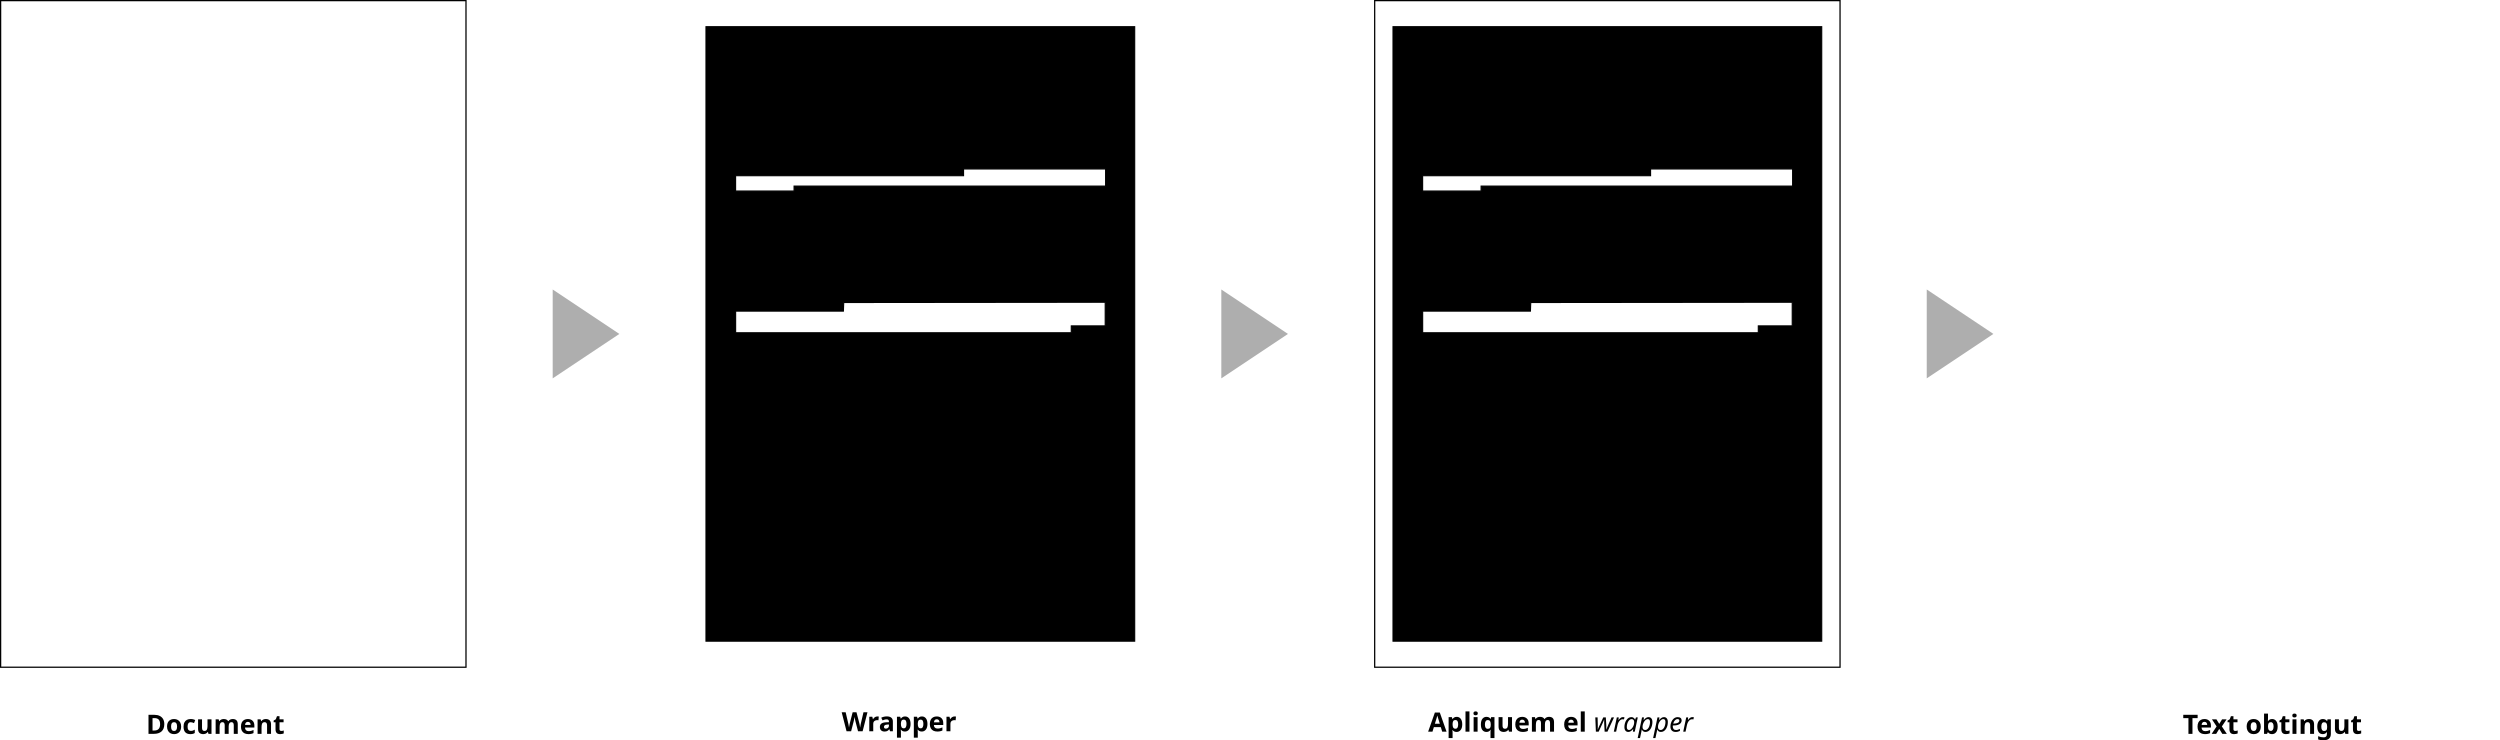
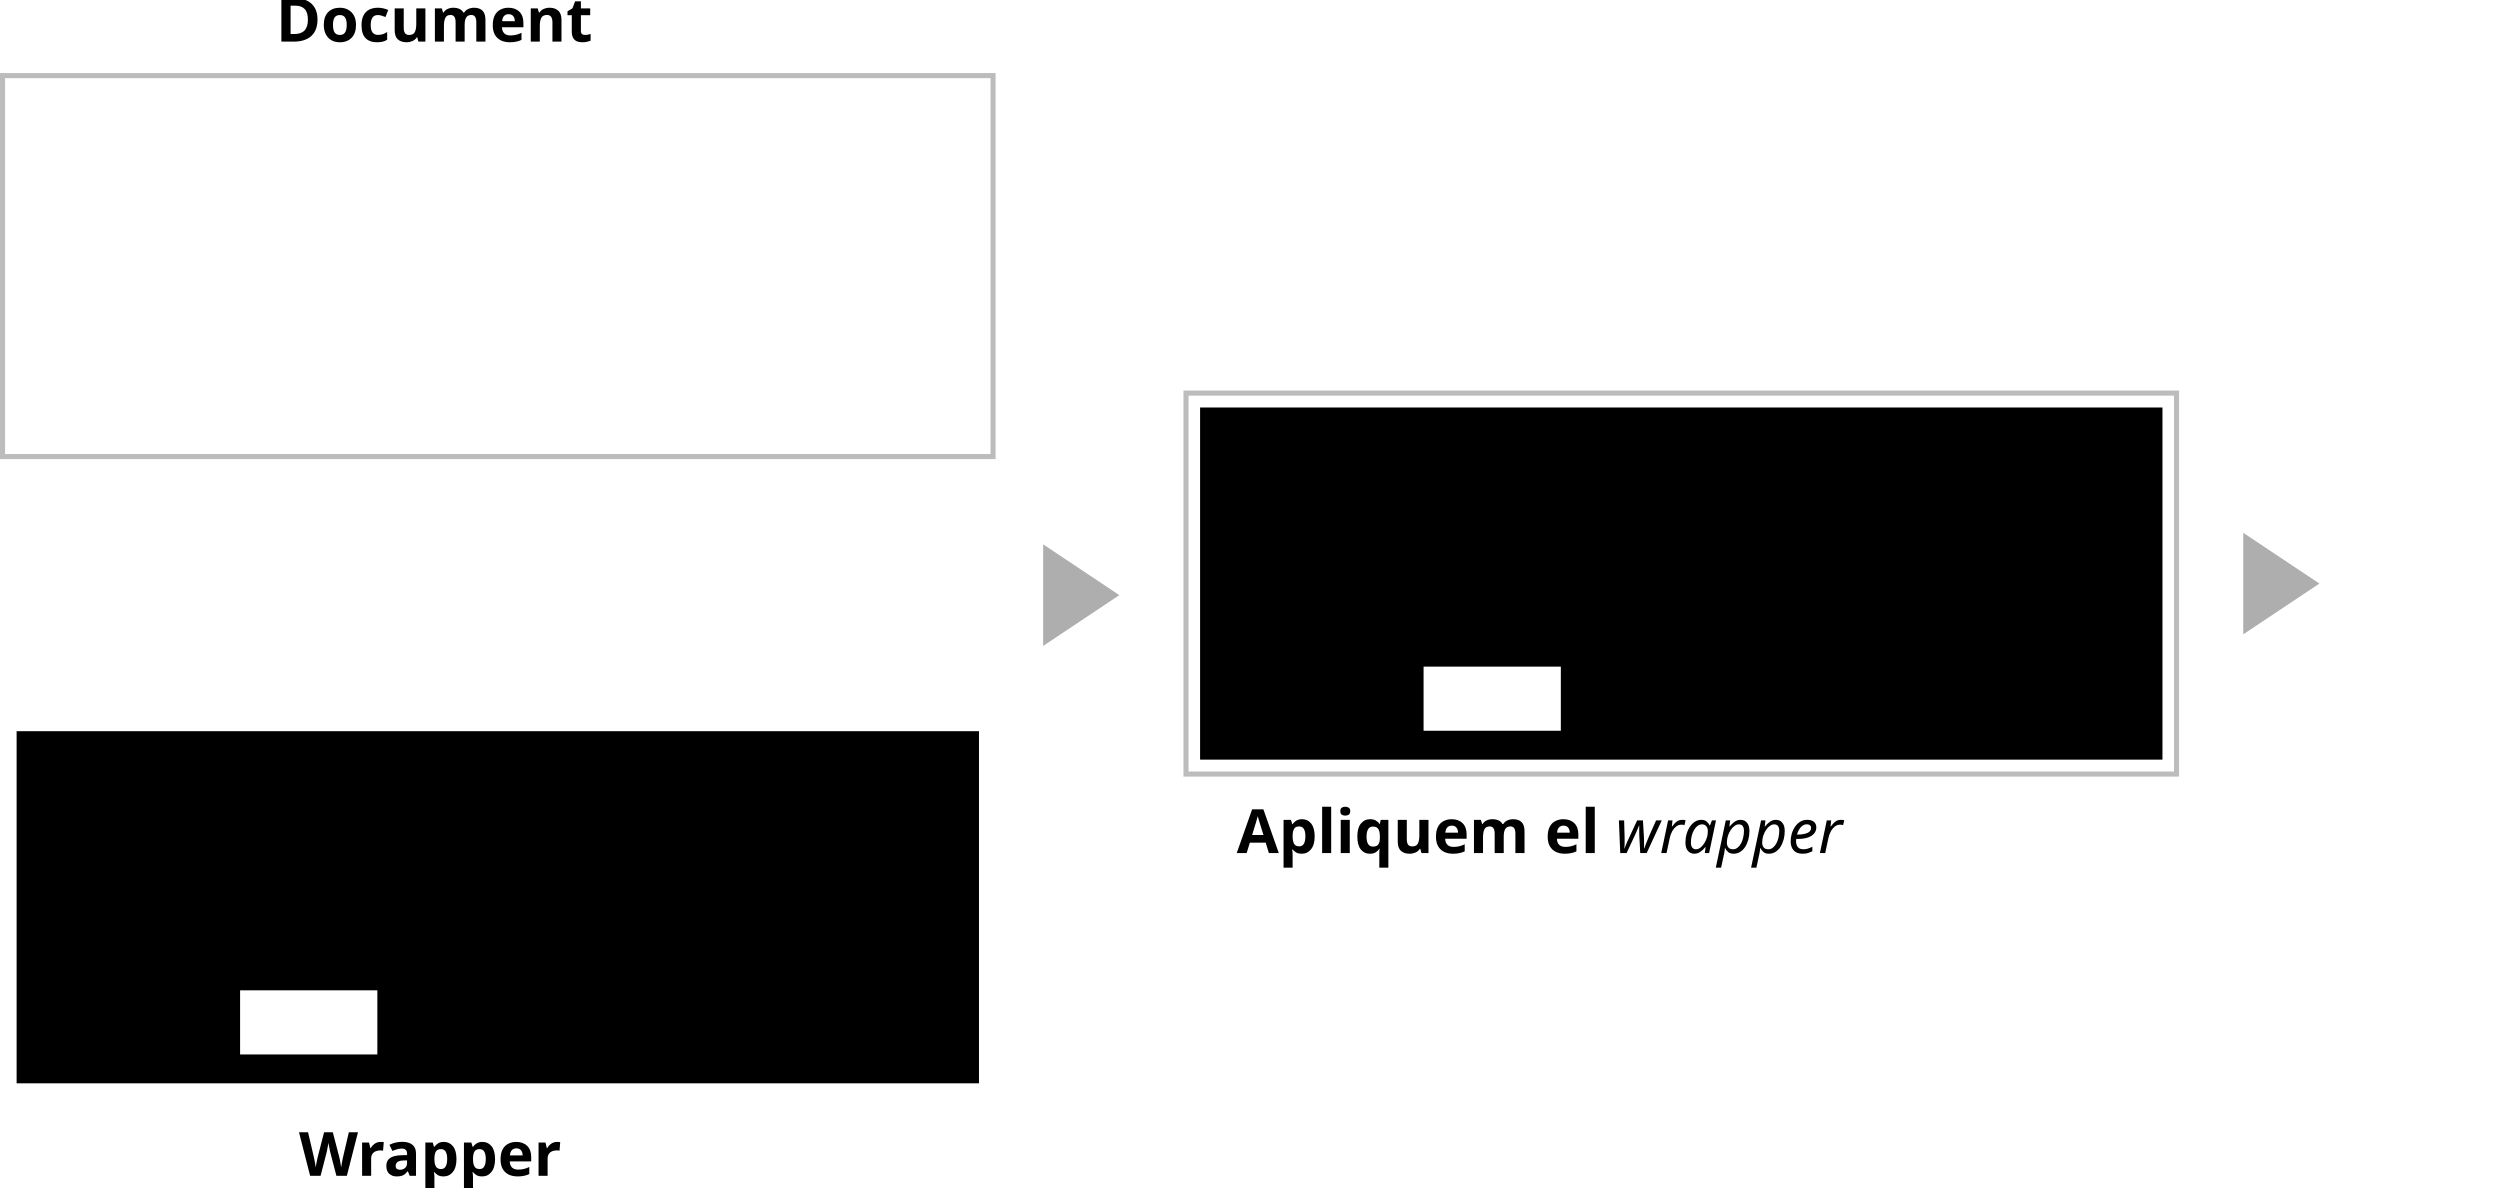
- <svg xmlns="http://www.w3.org/2000/svg" width="1125.122" height="332.934" id="svg2" version="1.0">
+ <svg xmlns="http://www.w3.org/2000/svg" width="492.164" height="233.799" id="svg2" version="1.0">
  <defs id="defs4">
    </defs>
-   <g id="capa1" transform="translate(-44.87829,-130.666)" />
-   <g id="g2393" transform="translate(-44.87829,-130.666)">
-     <g id="g3391" transform="matrix(0.2830189,0,0,0.2830189,45.16131,133.1106)">
-       <flowRoot xml:space="preserve" id="flowRoot2395" transform="matrix(0.7807751,0,0,0.7163948,79.9268,88.71161)" style="text-align:justify;text-anchor:start">
-         <flowRegion id="flowRegion2397">
-           <rect y="0" x="0" height="1052.362" width="744.094" id="rect2399" style="text-align:justify;text-anchor:start" />
+   <g id="capa1" transform="translate(-292.6498,-568.7161)" />
+   <g id="g2393" transform="translate(-292.6498,-568.7161)">
+     <path style="fill:#aeaeae;fill-opacity:1;fill-rule:evenodd;stroke:none;stroke-width:1px;stroke-linecap:butt;stroke-linejoin:miter;stroke-opacity:1" d="M 498.007,675.881 L 498.007,695.881 L 513.007,685.881 L 498.007,675.881 z" id="path3421" />
+     <path style="fill:#aeaeae;fill-opacity:1;fill-rule:evenodd;stroke:none;stroke-width:1px;stroke-linecap:butt;stroke-linejoin:miter;stroke-opacity:1" d="M 734.265,673.6 L 734.265,693.6 L 749.265,683.6 L 734.265,673.6 z" id="path3423" />
+     <g id="g3443" transform="translate(-10.18539,63.72403)">
+       <flowRoot transform="translate(294.3743,173.3981)" style="font-size:12px;font-style:normal;font-variant:normal;font-weight:bold;font-stretch:normal;fill:#000000;fill-opacity:1;stroke:none;stroke-width:1px;stroke-linecap:butt;stroke-linejoin:miter;stroke-opacity:1;font-family:cmr10;-inkscape-font-specification:cmr10 Medium" id="flowRoot2577" xml:space="preserve">
+         <flowRegion id="flowRegion2579">
+           <rect style="font-style:normal;font-variant:normal;font-weight:bold;font-stretch:normal;font-family:cmr10;-inkscape-font-specification:cmr10 Medium" y="352.934" x="20" height="89.286" width="170" id="rect2581" />
        </flowRegion>
-         <flowPara id="flowPara2401">Lorem ipsum dolor sit amet, consectetuer adipiscing elit. Nulla blandit justo a metus. Maecenas rhoncus rhoncus ipsum. Sed a lorem ut est tincidunt consectetuer. In leo ante, venenatis eu, volutpat ut, imperdiet auctor, enim. Mauris sed nulla quis nisi interdum tempor. Integer tempus malesuada pede. Sed quis elit. Sed dolor. Suspendisse venenatis. Vestibulum non arcu a ante feugiat vestibulum. Quisque malesuada nulla sed pede volutpat pulvinar. Sed elementum, felis quis porttitor sollicitudin, augue nulla sodales sapien, sit amet posuere quam purus at lacus. Aenean id purus. Nullam venenatis gravida orci. Maecenas convallis dui. Nam malesuada sapien eu nibh. Praesent a eros. Integer accumsan. Quisque facilisis, urna sit amet pulvinar mollis, purus arcu adipiscing velit, non condimentum diam purus eu massa. </flowPara>
-         <flowPara id="flowPara2403" />
-         <flowPara id="flowPara2405">Nulla facilisi. Maecenas rhoncus rhoncus ipsum. Aenean id purus. Phasellus at purus sed purus cursus iaculis. Mauris ac massa vestibulum nisl facilisis viverra. Suspendisse potenti. Etiam fermentum. Maecenas justo. Vestibulum ante ipsum primis in faucibus orci luctus et ultrices posuere cubilia Curae; Vivamus eu orci. Quisque pretium rutrum ligula. Phasellus magna sem, vulputate eget, ornare sed, dignissim sit amet, pede. Mauris et dolor. Maecenas convallis dui. Quisque dictum quam vel neque. Integer risus velit, facilisis eget, viverra et, venenatis id, leo. Mauris et dolor. Sed non ipsum. Quisque malesuada nulla sed pede volutpat pulvinar. Nulla sagittis condimentum ligula. Aenean scelerisque metus eget sem. </flowPara>
-         <flowPara id="flowPara2407" />
-         <flowPara id="flowPara2409">Aliquam metus. Cras ac enim vel dui vestibulum suscipit. Nam a nunc. Cras gravida. Donec ut urna. Class aptent taciti sociosqu ad litora torquent per conubia nostra, per inceptos hymenaeos. Aliquam vel nibh. Aenean id purus. Quisque pretium rutrum ligula. Sed dolor. Maecenas rhoncus rhoncus ipsum. Curabitur nunc ante, ullamcorper vel, auctor a, aliquam at, tortor. </flowPara>
-         <flowPara id="flowPara2411" />
-         <flowPara id="flowPara2413">Suspendisse molestie sem. Donec tempus quam quis neque. Sed dolor. Etiam pede nunc, vestibulum vel, rutrum et, tincidunt eu, enim. Aliquam sed erat. Mauris ac massa vestibulum nisl facilisis viverra. Donec ut purus. Nam massa turpis, nonummy et, consectetuer id, placerat ac, ante. Etiam sodales orci nec ligula. Etiam cursus purus interdum libero. Curabitur tincidunt tellus nec purus. Etiam non neque ac mi vestibulum placerat. Donec interdum vestibulum libero. Quisque arcu ante, cursus in, ornare quis, viverra ut, justo. Nam malesuada sapien eu nibh. Nullam sapien mauris, venenatis at, fermentum at, tempus eu, urna. </flowPara>
-         <flowPara id="flowPara2415" />
-         <flowPara id="flowPara3383">Nam laoreet dui sed magna. Nam sed nisl nec elit suscipit ullamcorper. Suspendisse viverra placerat tortor. Mauris urna sem, suscipit vitae, dignissim id, ultrices sed, nunc. Morbi pulvinar nulla sit amet nisl. Phasellus magna sem, vulputate eget, ornare sed, dignissim sit amet, pede. Morbi urna. Praesent a eros. Nam sed nisl nec elit suscipit ullamcorper. Morbi volutpat. Nam malesuada sapien eu nibh. Sed fringilla. Fusce nonummy commodo dui. Vivamus posuere, ante eu tempor dictum, felis nibh facilisis sem, eu auctor metus nulla non lorem. Proin dolor sapien, adipiscing id, sagittis eu, molestie viverra, mauris. Suspendisse potenti. Sed elementum, felis quis porttitor sollicitudin, augue nulla sodales sapien, sit amet posuere quam purus at lacus. Integer fringilla. Quisque aliquam, nulla ac scelerisque convallis, nisi ligula sagittis risus, at nonummy arcu urna pulvinar nibh. </flowPara>
-         <flowPara id="flowPara3387" />
-         <flowPara id="flowPara3389">Etiam cursus purus interdum libero. Aenean luctus vulputate turpis. Suspendisse potenti. Sed quis elit. In commodo, dolor quis fermentum ullamcorper, urna massa volutpat massa, vitae mattis purus arcu nec nulla. Fusce nonummy commodo dui. Maecenas convallis dui. Phasellus nisi metus, tempus sit amet, ultrices ac, porta nec, felis. Aenean ultrices turpis. Maecenas justo. In leo ante, venenatis eu, volutpat ut, imperdiet auctor, enim. Mauris tempor ultrices justo. Vestibulum ante ipsum primis in faucibus orci luctus et ultrices posuere cubilia Curae; Suspendisse potenti. Curabitur lorem risus, sagittis vitae, accumsan a, iaculis id, metus. Pellentesque ac turpis. Aliquam sed erat. Maecenas viverra. Ut venenatis. Donec nonummy lacinia leo. Mauris urna sem, suscipit vitae, dignissim id, ultrices sed, nunc. Nam nisl quam, posuere non, volutpat sed, semper vitae, magna.  </flowPara>
-         <flowPara id="flowPara3334" />
-         <flowPara id="flowPara3336">Nulla blandit justo a metus. Vivamus feugiat. Nulla sagittis condimentum ligula. Ut eu metus id lectus vestibulum ultrices. Maecenas justo. Morbi urna. Nam pharetra. Aliquam vel nibh. Etiam pharetra lacus sed velit imperdiet bibendum. Nulla sagittis condimentum ligula. Mauris tincidunt aliquam ante. Morbi urna. Nullam venenatis gravida orci. Nam nisl quam, posuere non, volutpat sed, semper vitae, magna. Morbi pulvinar nulla sit amet nisl. Maecenas convallis dui. Cras facilisis felis sit amet lorem. Etiam non neque ac mi vestibulum placerat. Morbi a mauris. Praesent aliquet, neque pretium congue mattis, ipsum augue dignissim ante, ac pretium nisl lectus at magna. Pellentesque habitant morbi tristique senectus et netus et malesuada fames ac turpis egestas. Quisque vehicula porttitor odio. Maecenas rhoncus rhoncus ipsum. </flowPara>
-         <flowPara id="flowPara3338" />
-         <flowPara id="flowPara3340">Phasellus hendrerit. Curabitur tincidunt tellus nec purus. Nam id neque. In tempus urna. Quisque aliquam, nulla ac scelerisque convallis, nisi ligula sagittis risus, at nonummy arcu urna pulvinar nibh. Vivamus feugiat. Fusce venenatis ligula in pede. Quisque malesuada nulla sed pede volutpat pulvinar. Aenean justo ipsum, luctus ut, volutpat laoreet, vehicula in, libero. Mauris et pede. Lorem ipsum dolor sit amet, consectetuer adipiscing elit. Suspendisse venenatis. Ut eu metus id lectus vestibulum ultrices. Morbi turpis arcu, egestas congue, condimentum quis, tristique cursus, leo. Nulla sagittis condimentum ligula. Mauris sed nulla quis nisi interdum tempor. </flowPara>
-         <flowPara id="flowPara3342" />
+         <flowPara id="flowPara2583">Columbus is a town in Polk County, North Carolina, United States. The population was 992 at the 2000 census.</flowPara>
      </flowRoot>
-       <rect style="opacity:1;fill:none;fill-opacity:1;fill-rule:nonzero;stroke:#000000;stroke-width:2;stroke-linecap:butt;stroke-linejoin:miter;marker:none;marker-start:none;marker-mid:none;marker-end:none;stroke-miterlimit:4;stroke-dasharray:none;stroke-dashoffset:0;stroke-opacity:1;visibility:visible;display:inline;overflow:visible;enable-background:accumulate" id="rect2525" width="740" height="1060" x="0" y="-7.638" />
+       <text id="text3425" y="513.188" x="399.237" style="font-size:12px;font-style:normal;font-variant:normal;font-weight:bold;font-stretch:normal;text-align:center;text-anchor:middle;fill:#000000;fill-opacity:1;stroke:none;stroke-width:1px;stroke-linecap:butt;stroke-linejoin:miter;stroke-opacity:1;font-family:cmr10;-inkscape-font-specification:cmr10 Medium" xml:space="preserve">
+         <tspan y="513.188" x="399.237" id="tspan3427">Document</tspan>
+       </text>
+       <rect style="opacity:1;fill:none;fill-opacity:1;fill-rule:nonzero;stroke:#bcbcbc;stroke-width:1;stroke-linecap:butt;stroke-linejoin:miter;marker:none;marker-start:none;marker-mid:none;marker-end:none;stroke-miterlimit:4;stroke-dasharray:none;stroke-dashoffset:0;stroke-opacity:1;visibility:visible;display:inline;overflow:visible;enable-background:accumulate" id="rect3477" width="195" height="75" x="250" y="452.934" transform="translate(53.33522,66.94194)" ry="0" />
    </g>
-     <g id="g3478" transform="translate(-67.01407,-21.4132)">
-       <g id="g3510">
-         <g id="g3415" transform="matrix(0.2830189,0,0,0.2830189,730.566,154.5238)">
-           <flowRoot xml:space="preserve" id="flowRoot3417" transform="matrix(0.7807751,0,0,0.7163948,79.9268,88.71161)" style="text-align:justify;text-anchor:start">
-             <flowRegion id="flowRegion3419">
-               <rect y="0" x="0" height="1052.362" width="744.094" id="rect3421" style="text-align:justify;text-anchor:start" />
-             </flowRegion>
-             <flowPara id="flowPara3423">Lorem ipsum dolor sit amet, consectetuer adipiscing elit. Nulla blandit justo a metus. Maecenas rhoncus rhoncus ipsum. Sed a lorem ut est tincidunt consectetuer. In leo ante, venenatis eu, volutpat ut, imperdiet auctor, enim. Mauris sed nulla quis nisi interdum tempor. Integer tempus malesuada pede. Sed quis elit. Sed dolor. Suspendisse venenatis. Vestibulum non arcu a ante feugiat vestibulum. Quisque malesuada nulla sed pede volutpat pulvinar. Sed elementum, felis quis porttitor sollicitudin, augue nulla sodales sapien, sit amet posuere quam purus at lacus. Aenean id purus. Nullam venenatis gravida orci. Maecenas convallis dui. Nam malesuada sapien eu nibh. Praesent a eros. Integer accumsan. Quisque facilisis, urna sit amet pulvinar mollis, purus arcu adipiscing velit, non condimentum diam purus eu massa. </flowPara>
-             <flowPara id="flowPara3425" />
-             <flowPara id="flowPara3427">Nulla facilisi. Maecenas rhoncus rhoncus ipsum. Aenean id purus. Phasellus at purus sed purus cursus iaculis. Mauris ac massa vestibulum nisl facilisis viverra. Suspendisse potenti. Etiam fermentum. Maecenas justo. Vestibulum ante ipsum primis in faucibus orci luctus et ultrices posuere cubilia Curae; Vivamus eu orci. Quisque pretium rutrum ligula. Phasellus magna sem, vulputate eget, ornare sed, dignissim sit amet, pede. Mauris et dolor. Maecenas convallis dui. Quisque dictum quam vel neque. Integer risus velit, facilisis eget, viverra et, venenatis id, leo. Mauris et dolor. Sed non ipsum. Quisque malesuada nulla sed pede volutpat pulvinar. Nulla sagittis condimentum ligula. Aenean scelerisque metus eget sem. </flowPara>
-             <flowPara id="flowPara3429" />
-             <flowPara id="flowPara3431">Aliquam metus. Cras ac enim vel dui vestibulum suscipit. Nam a nunc. Cras gravida. Donec ut urna. Class aptent taciti sociosqu ad litora torquent per conubia nostra, per inceptos hymenaeos. Aliquam vel nibh. Aenean id purus. Quisque pretium rutrum ligula. Sed dolor. Maecenas rhoncus rhoncus ipsum. Curabitur nunc ante, ullamcorper vel, auctor a, aliquam at, tortor. </flowPara>
-             <flowPara id="flowPara3433" />
-             <flowPara id="flowPara3435">Suspendisse molestie sem. Donec tempus quam quis neque. Sed dolor. Etiam pede nunc, vestibulum vel, rutrum et, tincidunt eu, enim. Aliquam sed erat. Mauris ac massa vestibulum nisl facilisis viverra. Donec ut purus. Nam massa turpis, nonummy et, consectetuer id, placerat ac, ante. Etiam sodales orci nec ligula. Etiam cursus purus interdum libero. Curabitur tincidunt tellus nec purus. Etiam non neque ac mi vestibulum placerat. Donec interdum vestibulum libero. Quisque arcu ante, cursus in, ornare quis, viverra ut, justo. Nam malesuada sapien eu nibh. Nullam sapien mauris, venenatis at, fermentum at, tempus eu, urna. </flowPara>
-             <flowPara id="flowPara3437" />
-             <flowPara id="flowPara3439">Nam laoreet dui sed magna. Nam sed nisl nec elit suscipit ullamcorper. Suspendisse viverra placerat tortor. Mauris urna sem, suscipit vitae, dignissim id, ultrices sed, nunc. Morbi pulvinar nulla sit amet nisl. Phasellus magna sem, vulputate eget, ornare sed, dignissim sit amet, pede. Morbi urna. Praesent a eros. Nam sed nisl nec elit suscipit ullamcorper. Morbi volutpat. Nam malesuada sapien eu nibh. Sed fringilla. Fusce nonummy commodo dui. Vivamus posuere, ante eu tempor dictum, felis nibh facilisis sem, eu auctor metus nulla non lorem. Proin dolor sapien, adipiscing id, sagittis eu, molestie viverra, mauris. Suspendisse potenti. Sed elementum, felis quis porttitor sollicitudin, augue nulla sodales sapien, sit amet posuere quam purus at lacus. Integer fringilla. Quisque aliquam, nulla ac scelerisque convallis, nisi ligula sagittis risus, at nonummy arcu urna pulvinar nibh. </flowPara>
-             <flowPara id="flowPara3441" />
-             <flowPara id="flowPara3443">Etiam cursus purus interdum libero. Aenean luctus vulputate turpis. Suspendisse potenti. Sed quis elit. In commodo, dolor quis fermentum ullamcorper, urna massa volutpat massa, vitae mattis purus arcu nec nulla. Fusce nonummy commodo dui. Maecenas convallis dui. Phasellus nisi metus, tempus sit amet, ultrices ac, porta nec, felis. Aenean ultrices turpis. Maecenas justo. In leo ante, venenatis eu, volutpat ut, imperdiet auctor, enim. Mauris tempor ultrices justo. Vestibulum ante ipsum primis in faucibus orci luctus et ultrices posuere cubilia Curae; Suspendisse potenti. Curabitur lorem risus, sagittis vitae, accumsan a, iaculis id, metus. Pellentesque ac turpis. Aliquam sed erat. Maecenas viverra. Ut venenatis. Donec nonummy lacinia leo. Mauris urna sem, suscipit vitae, dignissim id, ultrices sed, nunc. Nam nisl quam, posuere non, volutpat sed, semper vitae, magna.  </flowPara>
-             <flowPara id="flowPara3445" />
-             <flowPara id="flowPara3447">Nulla blandit justo a metus. Vivamus feugiat. Nulla sagittis condimentum ligula. Ut eu metus id lectus vestibulum ultrices. Maecenas justo. Morbi urna. Nam pharetra. Aliquam vel nibh. Etiam pharetra lacus sed velit imperdiet bibendum. Nulla sagittis condimentum ligula. Mauris tincidunt aliquam ante. Morbi urna. Nullam venenatis gravida orci. Nam nisl quam, posuere non, volutpat sed, semper vitae, magna. Morbi pulvinar nulla sit amet nisl. Maecenas convallis dui. Cras facilisis felis sit amet lorem. Etiam non neque ac mi vestibulum placerat. Morbi a mauris. Praesent aliquet, neque pretium congue mattis, ipsum augue dignissim ante, ac pretium nisl lectus at magna. Pellentesque habitant morbi tristique senectus et netus et malesuada fames ac turpis egestas. Quisque vehicula porttitor odio. Maecenas rhoncus rhoncus ipsum. </flowPara>
-             <flowPara id="flowPara3449" />
-             <flowPara id="flowPara3451">Phasellus hendrerit. Curabitur tincidunt tellus nec purus. Nam id neque. In tempus urna. Quisque aliquam, nulla ac scelerisque convallis, nisi ligula sagittis risus, at nonummy arcu urna pulvinar nibh. Vivamus feugiat. Fusce venenatis ligula in pede. Quisque malesuada nulla sed pede volutpat pulvinar. Aenean justo ipsum, luctus ut, volutpat laoreet, vehicula in, libero. Mauris et pede. Lorem ipsum dolor sit amet, consectetuer adipiscing elit. Suspendisse venenatis. Ut eu metus id lectus vestibulum ultrices. Morbi turpis arcu, egestas congue, condimentum quis, tristique cursus, leo. Nulla sagittis condimentum ligula. Mauris sed nulla quis nisi interdum tempor. </flowPara>
-             <flowPara id="flowPara3453" />
-           </flowRoot>
-           <rect style="opacity:1;fill:none;fill-opacity:1;fill-rule:nonzero;stroke:#000000;stroke-width:2;stroke-linecap:butt;stroke-linejoin:miter;marker:none;marker-start:none;marker-mid:none;marker-end:none;stroke-miterlimit:4;stroke-dasharray:none;stroke-dashoffset:0;stroke-opacity:1;visibility:visible;display:inline;overflow:visible;enable-background:accumulate" id="rect3455" width="740" height="1060" x="0" y="-7.638" />
-         </g>
-         <path style="opacity:1;fill:#000000;fill-opacity:1;fill-rule:nonzero;stroke:#000000;stroke-width:0.505;stroke-linecap:butt;stroke-linejoin:miter;marker:none;marker-start:none;marker-mid:none;marker-end:none;stroke-miterlimit:4;stroke-dasharray:none;stroke-dashoffset:0;stroke-opacity:1;visibility:visible;display:inline;overflow:visible;enable-background:accumulate" d="M 738.813,302.362 L 738.813,164.098 L 835.283,164.098 L 931.753,164.098 L 931.753,302.362 L 931.753,440.627 L 835.283,440.627 L 738.813,440.627 L 738.813,302.362 z M 903.216,301.1 L 903.216,298.744 L 911.297,298.744 L 918.485,298.744 L 918.485,293.775 L 918.485,288.093 L 860.095,288.156 L 800.812,288.22 L 800.736,289.798 L 800.661,292.091 L 776.051,292.091 L 765.357,292.091 L 752.155,292.091 L 752.155,297.059 L 752.155,301.848 L 827.328,301.848 L 903.216,301.848 L 903.216,301.1 z M 778.462,237.207 L 778.462,235.818 L 848.92,235.818 L 918.664,235.818 L 918.664,231.652 L 918.664,228.11 L 887.053,228.11 L 854.728,228.11 L 854.728,229 L 854.728,231.14 L 803.211,231.14 L 752.139,231.14 L 752.139,234.556 L 752.139,238.061 L 765.077,238.061 L 778.462,238.061 L 778.462,237.207 z" id="path3472" />
+     <g id="g3451" transform="translate(-7.400891,63.72401)">
+       <path id="path3376" d="M 303.322,648.939 L 406.979,648.939 L 492.779,648.939 L 492.779,683.6 L 492.779,718.261 L 406.979,718.261 L 303.322,718.261 L 303.322,648.939 z M 374.339,706.265 L 374.339,699.951 L 360.828,699.951 L 347.317,699.951 L 347.317,706.265 L 347.317,712.578 L 360.828,712.578 L 374.339,712.578 L 374.339,706.265 z" style="opacity:1;fill:#000000;fill-opacity:1;fill-rule:nonzero;stroke:none;stroke-width:2;stroke-linecap:butt;stroke-linejoin:miter;marker:none;marker-start:none;marker-mid:none;marker-end:none;stroke-miterlimit:4;stroke-dasharray:none;stroke-dashoffset:0;stroke-opacity:1;visibility:visible;display:inline;overflow:visible;enable-background:accumulate" />
+       <text id="text3429" y="736.463" x="398.102" style="font-size:12px;font-style:normal;font-variant:normal;font-weight:normal;font-stretch:normal;text-align:center;text-anchor:middle;fill:#000000;fill-opacity:1;stroke:none;stroke-width:1px;stroke-linecap:butt;stroke-linejoin:miter;stroke-opacity:1;font-family:Bitstream Vera Serif;-inkscape-font-specification:Bitstream Vera Serif" xml:space="preserve">
+         <tspan style="font-style:normal;font-variant:normal;font-weight:bold;font-stretch:normal;font-family:cmr10;-inkscape-font-specification:cmr10 Medium" y="736.463" x="398.102" id="tspan3431">Wrapper</tspan>
+       </text>
+     </g>
+     <g id="g3456" transform="translate(-13.70049,0)">
+       <g transform="translate(-101.7704,3.138)" id="g3410">
+         <flowRoot xml:space="preserve" id="flowRoot3392" style="font-size:12px;font-style:normal;font-variant:normal;font-weight:bold;font-stretch:normal;fill:#000000;fill-opacity:1;stroke:none;stroke-width:1px;stroke-linecap:butt;stroke-linejoin:miter;stroke-opacity:1;font-family:cmr10;-inkscape-font-specification:cmr10 Medium" transform="translate(634.3743,297.1221)">
+           <flowRegion id="flowRegion3394">
+             <rect id="rect3396" width="170" height="89.286" x="20" y="352.934" style="font-style:normal;font-variant:normal;font-weight:bold;font-stretch:normal;font-family:cmr10;-inkscape-font-specification:cmr10 Medium" />
+           </flowRegion>
+           <flowPara id="flowPara3398">Columbus is a town in Polk County, North Carolina, United States. The population was 992 at the 2000 census.</flowPara>
+         </flowRoot>
+         <path style="opacity:1;fill:#000000;fill-opacity:1;fill-rule:nonzero;stroke:none;stroke-width:2;stroke-linecap:butt;stroke-linejoin:miter;marker:none;marker-start:none;marker-mid:none;marker-end:none;stroke-miterlimit:4;stroke-dasharray:none;stroke-dashoffset:0;stroke-opacity:1;visibility:visible;display:inline;overflow:visible;enable-background:accumulate" d="M 644.378,645.801 L 748.035,645.801 L 833.835,645.801 L 833.835,680.462 L 833.835,715.123 L 748.035,715.123 L 644.378,715.123 L 644.378,645.801 z M 715.395,703.127 L 715.395,696.813 L 701.884,696.813 L 688.373,696.813 L 688.373,703.127 L 688.373,709.44 L 701.884,709.44 L 715.395,709.44 L 715.395,703.127 z" id="path3400" />
      </g>
+       <text id="text3433" y="736.661" x="636.83" style="font-size:12px;font-style:normal;font-variant:normal;font-weight:normal;font-stretch:normal;text-align:center;text-anchor:middle;fill:#000000;fill-opacity:1;stroke:none;stroke-width:1px;stroke-linecap:butt;stroke-linejoin:miter;stroke-opacity:1;font-family:Bitstream Vera Serif;-inkscape-font-specification:Bitstream Vera Serif" xml:space="preserve">
+         <tspan style="font-style:normal;font-variant:normal;font-weight:bold;font-stretch:normal;font-family:cmr10;-inkscape-font-specification:cmr10 Bold" y="736.661" x="636.83" id="tspan3435">Apliquem el <tspan id="tspan3437" style="font-style:italic;font-weight:normal;-inkscape-font-specification:cmr10 Italic">wrapper</tspan>
+         </tspan>
+       </text>
+       <rect style="opacity:1;fill:none;fill-opacity:1;fill-rule:nonzero;stroke:#bcbcbc;stroke-width:1;stroke-linecap:butt;stroke-linejoin:miter;marker:none;marker-start:none;marker-mid:none;marker-end:none;stroke-miterlimit:4;stroke-dasharray:none;stroke-dashoffset:0;stroke-opacity:1;visibility:visible;display:inline;overflow:visible;enable-background:accumulate" id="rect3479" width="195" height="75" x="539.836" y="646.1" ry="0" />
    </g>
-     <path style="opacity:1;fill:#000000;fill-opacity:1;fill-rule:nonzero;stroke:#000000;stroke-width:0.505;stroke-linecap:butt;stroke-linejoin:miter;marker:none;marker-start:none;marker-mid:none;marker-end:none;stroke-miterlimit:4;stroke-dasharray:none;stroke-dashoffset:0;stroke-opacity:1;visibility:visible;display:inline;overflow:visible;enable-background:accumulate" d="M 362.604,280.949 L 362.604,142.684 L 459.074,142.684 L 555.543,142.684 L 555.543,280.949 L 555.543,419.214 L 459.074,419.214 L 362.604,419.214 L 362.604,280.949 z M 527.006,279.686 L 527.006,277.331 L 535.088,277.331 L 542.276,277.331 L 542.276,272.362 L 542.276,266.68 L 483.886,266.743 L 424.602,266.807 L 424.527,268.385 L 424.452,270.678 L 399.841,270.678 L 389.148,270.678 L 375.945,270.678 L 375.945,275.646 L 375.945,280.435 L 451.119,280.435 L 527.006,280.435 L 527.006,279.686 z M 402.253,215.794 L 402.253,214.405 L 472.711,214.405 L 542.455,214.405 L 542.455,210.238 L 542.455,206.696 L 510.844,206.696 L 478.519,206.696 L 478.519,207.587 L 478.519,209.727 L 427.001,209.727 L 375.93,209.727 L 375.93,213.143 L 375.93,216.647 L 388.868,216.647 L 402.253,216.647 L 402.253,215.794 z" id="path3476" />
-     <flowRoot xml:space="preserve" id="flowRoot3605" style="font-size:5px;font-style:normal;font-variant:normal;font-weight:normal;font-stretch:normal;fill:#000000;fill-opacity:1;stroke:none;stroke-width:1px;stroke-linecap:butt;stroke-linejoin:miter;stroke-opacity:1;font-family:Bitstream Vera Serif;-inkscape-font-specification:Bitstream Vera Serif" transform="translate(240.7714,-190.7533)">
-       <flowRegion id="flowRegion3607">
-         <rect id="rect3609" width="190" height="69.286" x="740" y="443.076" style="font-size:5px" />
-       </flowRegion>
-       <flowPara id="flowPara3611">Aliquam vel nibh. Aenean id purus. Quisque pretium rutrum ligula. Sed dolor. Maecenas rhoncus rhoncus ipsum. Curabitur nunc ante, ullamcorper vel, auctor a, aliquam at, tortor.</flowPara>
-       <flowPara id="flowPara3617" />
-       <flowPara id="flowPara3619">Aenean luctus vulputate turpis. Suspendisse potenti. Sed quis elit. In commodo, dolor quis fermentum ullamcorper, urna massa volutpat massa, vitae mattis purus arcu nec nulla. Fusce nonummy commodo dui. Maecenas convallis dui. Phasellus nisi metus, tempus sit amet, ultrices ac, porta nec, felis. Aenean ultrices turpis. Maecenas justo.</flowPara>
-       <flowPara id="flowPara3613" />
-       <flowPara id="flowPara3615" />
-     </flowRoot>
-     <text xml:space="preserve" style="font-size:12px;font-style:normal;font-variant:normal;font-weight:bold;font-stretch:normal;text-align:center;text-anchor:middle;fill:#000000;fill-opacity:1;stroke:none;stroke-width:1px;stroke-linecap:butt;stroke-linejoin:miter;stroke-opacity:1;font-family:cmr10;-inkscape-font-specification:cmr10 Medium" x="149.597" y="460.934" id="text3621">
-       <tspan id="tspan3623" x="149.597" y="460.934">Document</tspan>
-     </text>
-     <text xml:space="preserve" style="font-size:12px;font-style:normal;font-variant:normal;font-weight:normal;font-stretch:normal;text-align:center;text-anchor:middle;fill:#000000;fill-opacity:1;stroke:none;stroke-width:1px;stroke-linecap:butt;stroke-linejoin:miter;stroke-opacity:1;font-family:Bitstream Vera Serif;-inkscape-font-specification:Bitstream Vera Serif" x="459.047" y="459.771" id="text3625">
-       <tspan id="tspan3627" x="459.047" y="459.771" style="-inkscape-font-specification:cmr10 Medium;font-family:cmr10;font-weight:bold;font-style:normal;font-stretch:normal;font-variant:normal">Wrapper</tspan>
-     </text>
-     <text xml:space="preserve" style="font-size:12px;font-style:normal;font-variant:normal;font-weight:normal;font-stretch:normal;text-align:center;text-anchor:middle;fill:#000000;fill-opacity:1;stroke:none;stroke-width:1px;stroke-linecap:butt;stroke-linejoin:miter;stroke-opacity:1;font-family:Bitstream Vera Serif;-inkscape-font-specification:Bitstream Vera Serif" x="767.683" y="459.955" id="text3629">
-       <tspan id="tspan3631" x="767.683" y="459.955" style="font-style:normal;font-variant:normal;font-weight:bold;font-stretch:normal;font-family:cmr10;-inkscape-font-specification:cmr10 Bold">Apliquem el <tspan style="font-style:italic;-inkscape-font-specification:cmr10 Italic;font-weight:normal" id="tspan2459">wrapper</tspan>
-       </tspan>
-     </text>
-     <text xml:space="preserve" style="font-size:12px;font-style:normal;font-variant:normal;font-weight:bold;font-stretch:normal;text-align:center;text-anchor:middle;fill:#000000;fill-opacity:1;stroke:none;stroke-width:1px;stroke-linecap:butt;stroke-linejoin:miter;stroke-opacity:1;font-family:cmr10;-inkscape-font-specification:cmr10 Medium" x="1075.362" y="460.934" id="text3635">
-       <tspan id="tspan3637" x="1075.362" y="460.934">Text obtingut</tspan>
-     </text>
-     <path style="fill:#aeaeae;fill-rule:evenodd;stroke:none;stroke-width:1px;stroke-linecap:butt;stroke-linejoin:miter;stroke-opacity:1;fill-opacity:1" d="M 293.615,260.949 L 293.615,300.949 L 323.615,280.949 L 293.615,260.949 z" id="path2461" />
-     <path style="fill:#aeaeae;fill-rule:evenodd;stroke:none;stroke-width:1px;stroke-linecap:butt;stroke-linejoin:miter;stroke-opacity:1;fill-opacity:1" d="M 594.532,260.949 L 594.532,300.949 L 624.532,280.949 L 594.532,260.949 z" id="path2463" />
-     <path style="fill:#aeaeae;fill-rule:evenodd;stroke:none;stroke-width:1px;stroke-linecap:butt;stroke-linejoin:miter;stroke-opacity:1;fill-opacity:1" d="M 912.006,260.949 L 912.006,300.949 L 942.006,280.949 L 912.006,260.949 z" id="path2465" />
+     <g id="g3467" transform="translate(-1.3705762e-4,0)">
+       <flowRoot transform="translate(741.2935,322.5261)" style="font-size:12px;font-style:normal;font-variant:normal;font-weight:bold;font-stretch:normal;fill:#000000;fill-opacity:1;stroke:none;stroke-width:1px;stroke-linecap:butt;stroke-linejoin:miter;stroke-opacity:1;font-family:cmr10;-inkscape-font-specification:cmr10 Bold" id="flowRoot3402" xml:space="preserve">
+         <flowRegion id="flowRegion3404">
+           <rect style="font-style:normal;font-variant:normal;font-weight:bold;font-stretch:normal;font-family:cmr10;-inkscape-font-specification:cmr10 Bold" y="352.934" x="20" height="89.286" width="170" id="rect3406" />
+         </flowRegion>
+         <flowPara id="flowPara3408" style="font-style:normal;-inkscape-font-specification:cmr10 Bold">2000</flowPara>
+       </flowRoot>
+     </g>
  </g>
-   <g id="g2459" transform="translate(-44.87829,-130.666)">
+   <g id="g2459" transform="translate(-292.6498,-568.7161)">
    <text xml:space="preserve" style="font-size:6.07px;font-style:normal;font-variant:normal;font-weight:normal;font-stretch:normal;text-align:justify;text-anchor:start;fill:#000000;fill-opacity:1;stroke:none;stroke-width:1px;stroke-linecap:butt;stroke-linejoin:miter;stroke-opacity:1;font-family:Bitstream Vera Serif;-inkscape-font-specification:Bitstream Vera Serif" x="980" y="242.362" id="text3502">
      <tspan x="980" y="242.362" id="tspan3574" />
    </text>
  </g>
</svg>
